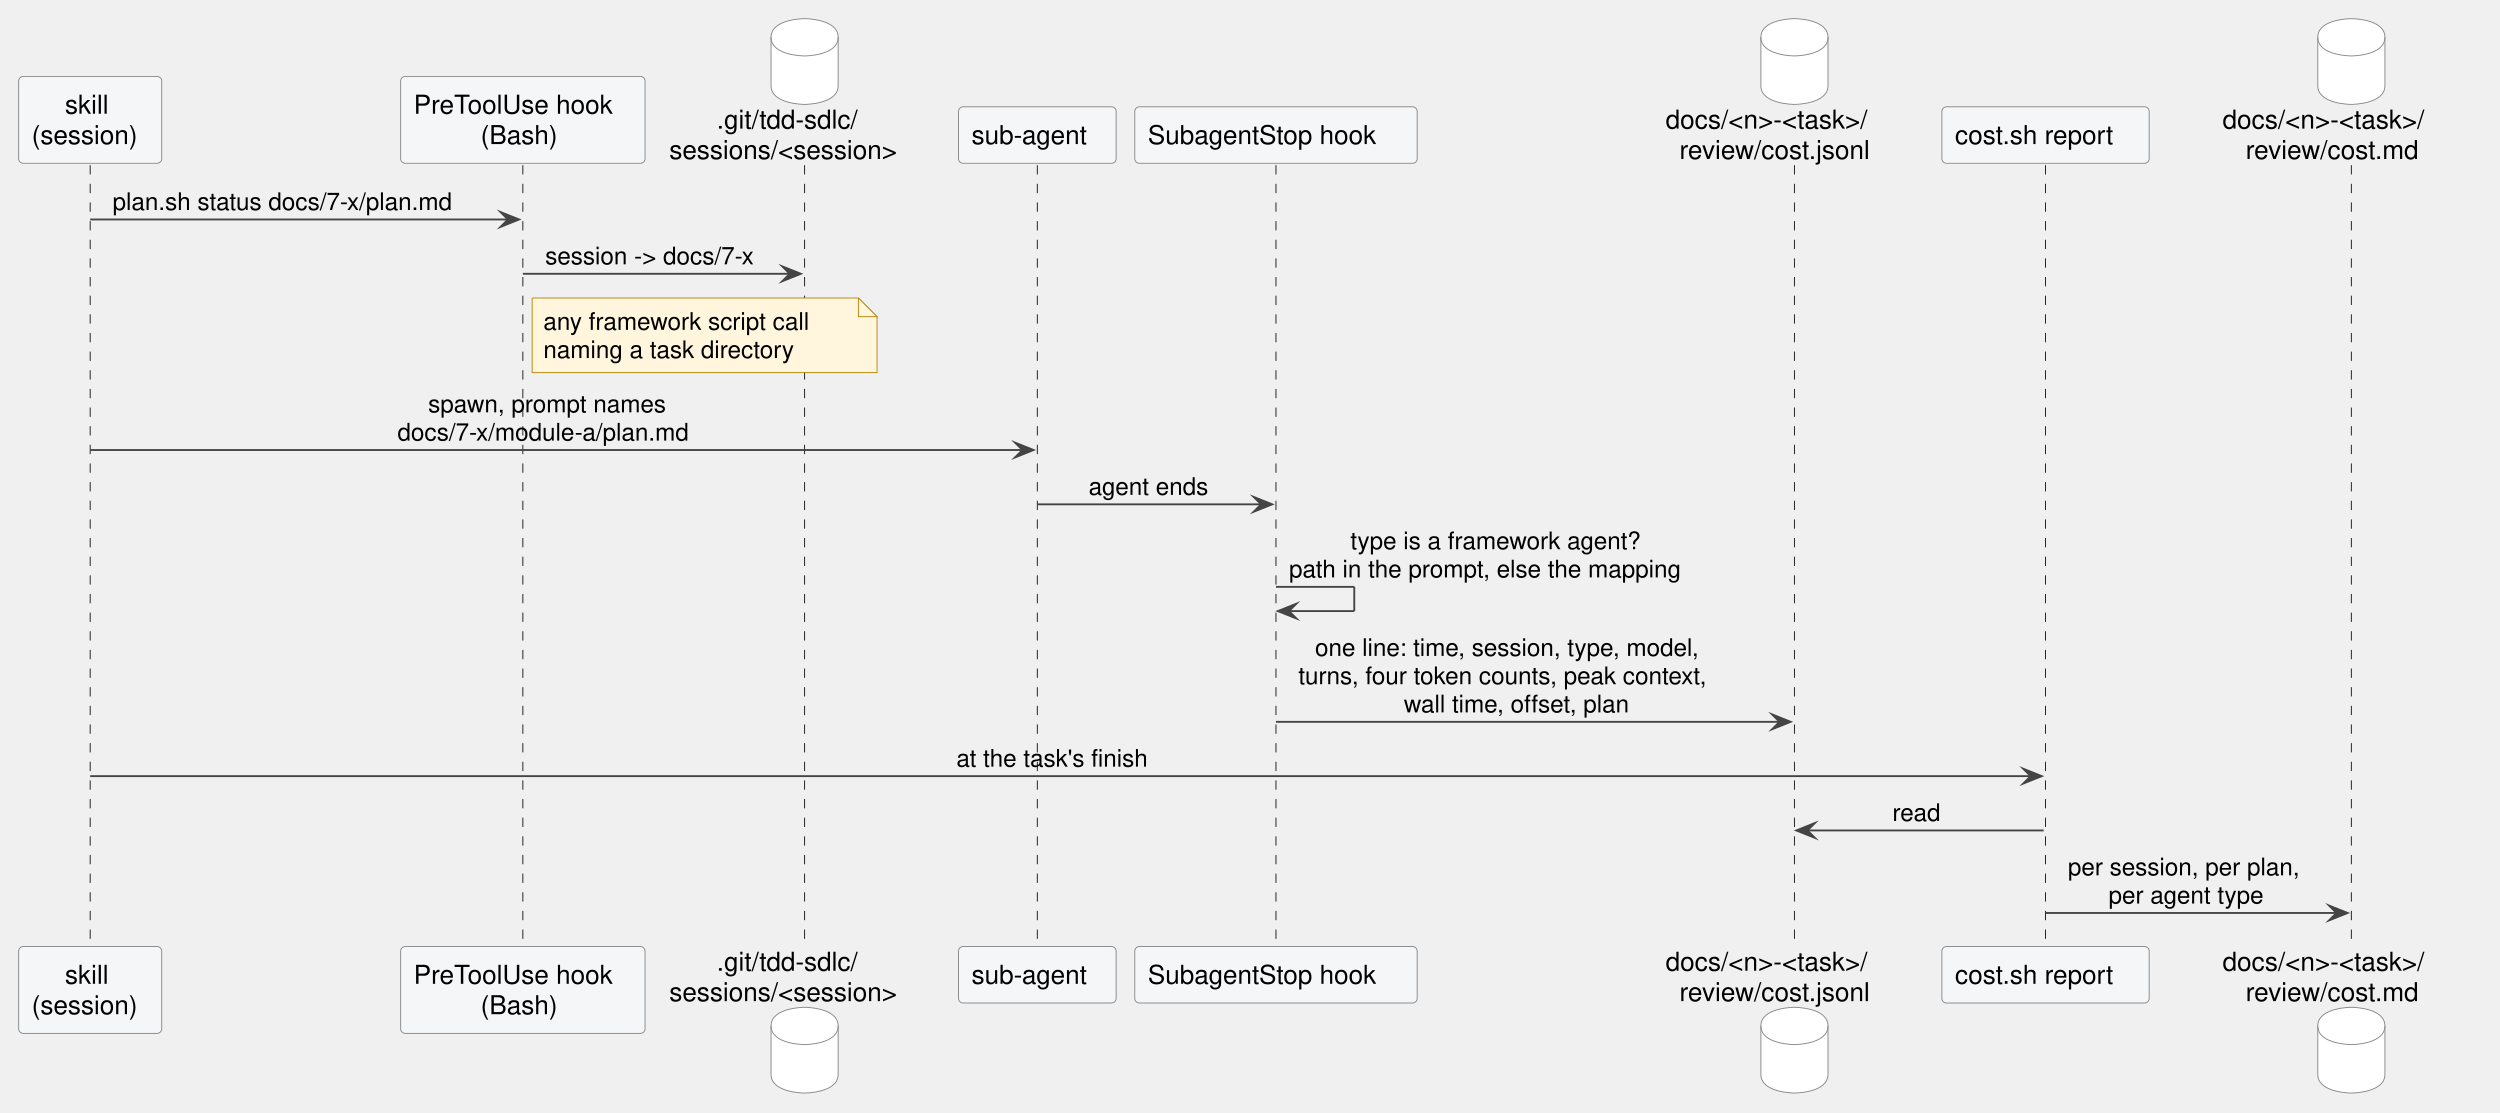
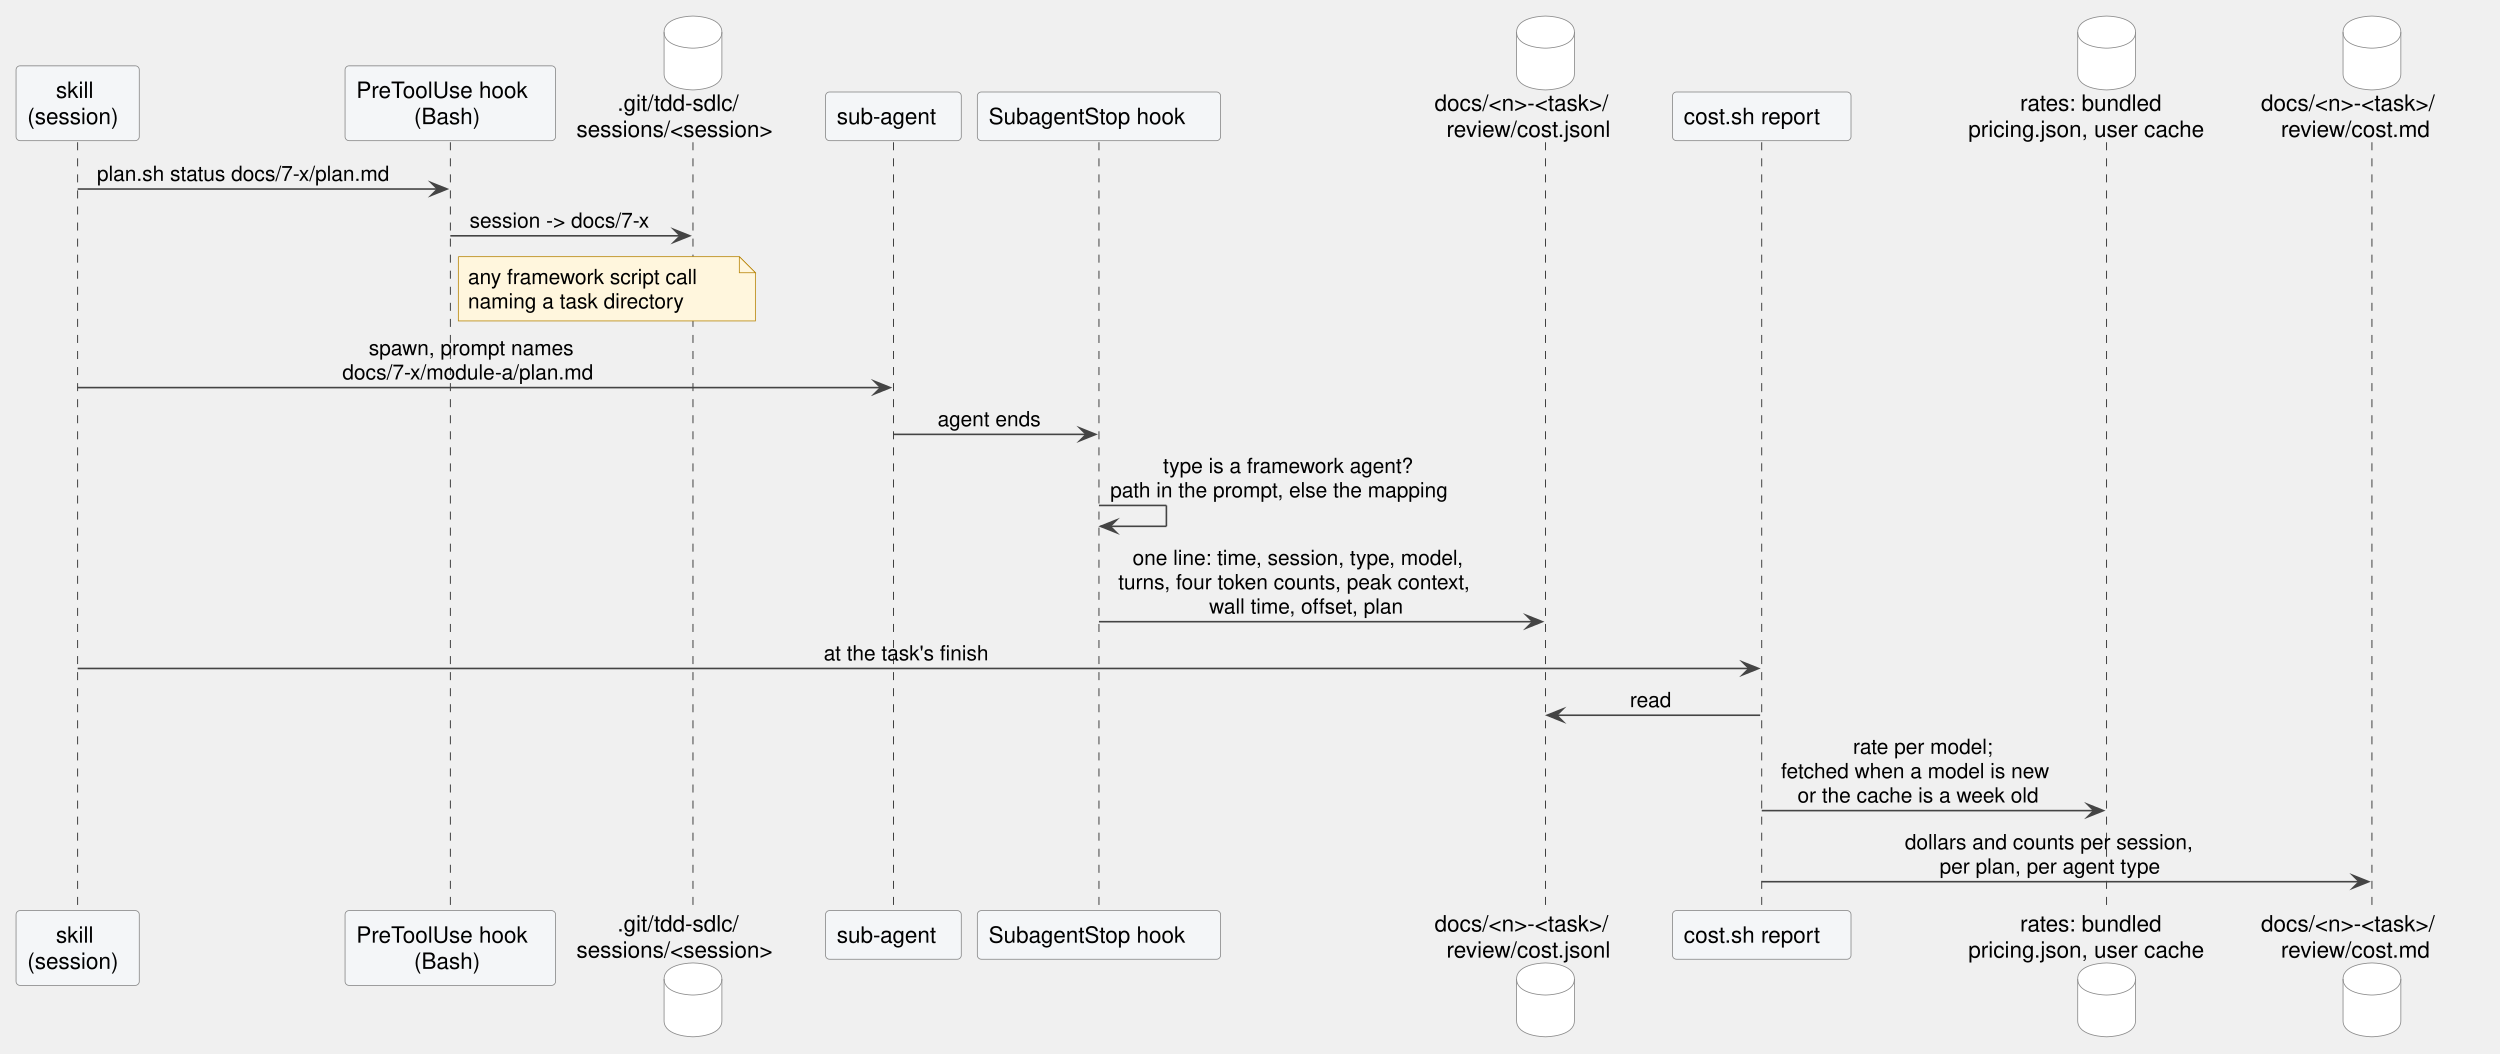
- <svg xmlns="http://www.w3.org/2000/svg" version="1.1" data-diagram-type="SEQUENCE" style="width:1341px;height:597px;background:#FFFFFF;" width="1341px" height="597px" viewBox="0 0 1341 597" zoomAndPan="magnify" preserveAspectRatio="none" contentStyleType="text/css">
+ <svg xmlns="http://www.w3.org/2000/svg" version="1.1" data-diagram-type="SEQUENCE" style="width:1557px;height:656px;background:#FFFFFF;" width="1557px" height="656px" viewBox="0 0 1557 656" zoomAndPan="magnify" preserveAspectRatio="none" contentStyleType="text/css">
  <defs />
  <g font-family="sans-serif" lengthAdjust="spacing">
    <g>
-       <rect x="44.874" y="88.594" width="8" height="419.125" fill="#000" fill-opacity="0" />
-       <line x1="48.374" y1="88.594" x2="48.374" y2="507.719" style="stroke:#181818;stroke-width:0.5;stroke-dasharray:5,5;" />
+       <rect x="44.874" y="88.594" width="8" height="478.523" fill="#000" fill-opacity="0" />
+       <line x1="48.374" y1="88.594" x2="48.374" y2="567.117" style="stroke:#181818;stroke-width:0.5;stroke-dasharray:5,5;" />
    </g>
    <g>
-       <rect x="276.956" y="88.594" width="8" height="419.125" fill="#000" fill-opacity="0" />
-       <line x1="280.456" y1="88.594" x2="280.456" y2="507.719" style="stroke:#181818;stroke-width:0.5;stroke-dasharray:5,5;" />
+       <rect x="276.956" y="88.594" width="8" height="478.523" fill="#000" fill-opacity="0" />
+       <line x1="280.456" y1="88.594" x2="280.456" y2="567.117" style="stroke:#181818;stroke-width:0.5;stroke-dasharray:5,5;" />
    </g>
    <g>
-       <rect x="428.087" y="88.594" width="8" height="419.125" fill="#000" fill-opacity="0" />
-       <line x1="431.587" y1="88.594" x2="431.587" y2="507.719" style="stroke:#181818;stroke-width:0.5;stroke-dasharray:5,5;" />
+       <rect x="428.087" y="88.594" width="8" height="478.523" fill="#000" fill-opacity="0" />
+       <line x1="431.587" y1="88.594" x2="431.587" y2="567.117" style="stroke:#181818;stroke-width:0.5;stroke-dasharray:5,5;" />
    </g>
    <g>
-       <rect x="552.919" y="88.594" width="8" height="419.125" fill="#000" fill-opacity="0" />
-       <line x1="556.419" y1="88.594" x2="556.419" y2="507.719" style="stroke:#181818;stroke-width:0.5;stroke-dasharray:5,5;" />
+       <rect x="552.919" y="88.594" width="8" height="478.523" fill="#000" fill-opacity="0" />
+       <line x1="556.419" y1="88.594" x2="556.419" y2="567.117" style="stroke:#181818;stroke-width:0.5;stroke-dasharray:5,5;" />
    </g>
    <g>
-       <rect x="680.932" y="88.594" width="8" height="419.125" fill="#000" fill-opacity="0" />
-       <line x1="684.432" y1="88.594" x2="684.432" y2="507.719" style="stroke:#181818;stroke-width:0.5;stroke-dasharray:5,5;" />
+       <rect x="680.932" y="88.594" width="8" height="478.523" fill="#000" fill-opacity="0" />
+       <line x1="684.432" y1="88.594" x2="684.432" y2="567.117" style="stroke:#181818;stroke-width:0.5;stroke-dasharray:5,5;" />
    </g>
    <g>
-       <rect x="959.035" y="88.594" width="8" height="419.125" fill="#000" fill-opacity="0" />
-       <line x1="962.535" y1="88.594" x2="962.535" y2="507.719" style="stroke:#181818;stroke-width:0.5;stroke-dasharray:5,5;" />
+       <rect x="959.035" y="88.594" width="8" height="478.523" fill="#000" fill-opacity="0" />
+       <line x1="962.535" y1="88.594" x2="962.535" y2="567.117" style="stroke:#181818;stroke-width:0.5;stroke-dasharray:5,5;" />
    </g>
    <g>
-       <rect x="1093.721" y="88.594" width="8" height="419.125" fill="#000" fill-opacity="0" />
-       <line x1="1097.221" y1="88.594" x2="1097.221" y2="507.719" style="stroke:#181818;stroke-width:0.5;stroke-dasharray:5,5;" />
+       <rect x="1093.721" y="88.594" width="8" height="478.523" fill="#000" fill-opacity="0" />
+       <line x1="1097.221" y1="88.594" x2="1097.221" y2="567.117" style="stroke:#181818;stroke-width:0.5;stroke-dasharray:5,5;" />
    </g>
    <g>
-       <rect x="1257.763" y="88.594" width="8" height="419.125" fill="#000" fill-opacity="0" />
-       <line x1="1261.263" y1="88.594" x2="1261.263" y2="507.719" style="stroke:#181818;stroke-width:0.5;stroke-dasharray:5,5;" />
+       <rect x="1308.5" y="88.594" width="8" height="478.523" fill="#000" fill-opacity="0" />
+       <line x1="1312" y1="88.594" x2="1312" y2="567.117" style="stroke:#181818;stroke-width:0.5;stroke-dasharray:5,5;" />
+     </g>
+     <g>
+       <rect x="1473.746" y="88.594" width="8" height="478.523" fill="#000" fill-opacity="0" />
+       <line x1="1477.246" y1="88.594" x2="1477.246" y2="567.117" style="stroke:#181818;stroke-width:0.5;stroke-dasharray:5,5;" />
    </g>
    <rect x="10" y="41" width="76.747" height="46.594" fill="#F4F6F8" style="stroke:#888;stroke-width:0.5;" rx="2.5" ry="2.5" />
    <text x="34.838" y="60.995" fill="#000" font-size="14" textLength="27.07" font-family="Helvetica">skill</text>
    <text x="17" y="77.292" fill="#000" font-size="14" textLength="62.747" font-family="Helvetica">(session)</text>
    <rect x="214.906" y="41" width="131.1" height="46.594" fill="#F4F6F8" style="stroke:#888;stroke-width:0.5;" rx="2.5" ry="2.5" />
    <text x="221.906" y="60.995" fill="#000" font-size="14" textLength="117.1" font-family="Helvetica">PreToolUse hook</text>
    <text x="257.819" y="77.292" fill="#000" font-size="14" textLength="45.274" font-family="Helvetica">(Bash)</text>
    <text x="384.471" y="68.995" fill="#000" font-size="14" textLength="88.231" font-family="Helvetica">.git/tdd-sdlc/</text>
    <text x="359.028" y="85.292" fill="#000" font-size="14" textLength="139.118" font-family="Helvetica">sessions/&lt;session&gt;</text>
    <path d="M413.587,20 C413.587,10 431.587,10 431.587,10 C431.587,10 449.587,10 449.587,20 L449.587,46 C449.587,56 431.587,56 431.587,56 C431.587,56 413.587,56 413.587,46 L413.587,20" style="stroke:#888;stroke-width:0.5;" fill="#FFF" />
    <path d="M413.587,20 C413.587,30 431.587,30 431.587,30 C431.587,30 449.587,30 449.587,20" style="stroke:#888;stroke-width:0.5;" fill="none" />
    <rect x="514.146" y="57.297" width="84.547" height="30.297" fill="#F4F6F8" style="stroke:#888;stroke-width:0.5;" rx="2.5" ry="2.5" />
    <text x="521.146" y="77.292" fill="#000" font-size="14" textLength="70.547" font-family="Helvetica">sub-agent</text>
    <rect x="608.693" y="57.297" width="151.478" height="30.297" fill="#F4F6F8" style="stroke:#888;stroke-width:0.5;" rx="2.5" ry="2.5" />
    <text x="615.693" y="77.292" fill="#000" font-size="14" textLength="137.478" font-family="Helvetica">SubagentStop hook</text>
    <text x="893.438" y="68.995" fill="#000" font-size="14" textLength="132.193" font-family="Helvetica">docs/&lt;n&gt;-&lt;task&gt;/</text>
    <text x="900.869" y="85.292" fill="#000" font-size="14" textLength="117.332" font-family="Helvetica">review/cost.jsonl</text>
    <path d="M944.535,20 C944.535,10 962.535,10 962.535,10 C962.535,10 980.535,10 980.535,20 L980.535,46 C980.535,56 962.535,56 962.535,56 C962.535,56 944.535,56 944.535,46 L944.535,20" style="stroke:#888;stroke-width:0.5;" fill="#FFF" />
    <path d="M944.535,20 C944.535,30 962.535,30 962.535,30 C962.535,30 980.535,30 980.535,20" style="stroke:#888;stroke-width:0.5;" fill="none" />
    <rect x="1041.631" y="57.297" width="111.18" height="30.297" fill="#F4F6F8" style="stroke:#888;stroke-width:0.5;" rx="2.5" ry="2.5" />
    <text x="1048.631" y="77.292" fill="#000" font-size="14" textLength="97.18" font-family="Helvetica">cost.sh report</text>
-     <text x="1192.167" y="68.995" fill="#000" font-size="14" textLength="132.193" font-family="Helvetica">docs/&lt;n&gt;-&lt;task&gt;/</text>
-     <text x="1204.591" y="85.292" fill="#000" font-size="14" textLength="107.345" font-family="Helvetica">review/cost.md</text>
-     <path d="M1243.263,20 C1243.263,10 1261.263,10 1261.263,10 C1261.263,10 1279.263,10 1279.263,20 L1279.263,46 C1279.263,56 1261.263,56 1261.263,56 C1261.263,56 1243.263,56 1243.263,46 L1243.263,20" style="stroke:#888;stroke-width:0.5;" fill="#FFF" />
-     <path d="M1243.263,20 C1243.263,30 1261.263,30 1261.263,30 C1261.263,30 1279.263,30 1279.263,20" style="stroke:#888;stroke-width:0.5;" fill="none" />
-     <rect x="10" y="507.719" width="76.747" height="46.594" fill="#F4F6F8" style="stroke:#888;stroke-width:0.5;" rx="2.5" ry="2.5" />
-     <text x="34.838" y="527.714" fill="#000" font-size="14" textLength="27.07" font-family="Helvetica">skill</text>
-     <text x="17" y="544.011" fill="#000" font-size="14" textLength="62.747" font-family="Helvetica">(session)</text>
-     <rect x="214.906" y="507.719" width="131.1" height="46.594" fill="#F4F6F8" style="stroke:#888;stroke-width:0.5;" rx="2.5" ry="2.5" />
-     <text x="221.906" y="527.714" fill="#000" font-size="14" textLength="117.1" font-family="Helvetica">PreToolUse hook</text>
-     <text x="257.819" y="544.011" fill="#000" font-size="14" textLength="45.274" font-family="Helvetica">(Bash)</text>
-     <text x="384.471" y="520.714" fill="#000" font-size="14" textLength="88.231" font-family="Helvetica">.git/tdd-sdlc/</text>
-     <text x="359.028" y="537.011" fill="#000" font-size="14" textLength="139.118" font-family="Helvetica">sessions/&lt;session&gt;</text>
-     <path d="M413.587,550.313 C413.587,540.313 431.587,540.313 431.587,540.313 C431.587,540.313 449.587,540.313 449.587,550.313 L449.587,576.313 C449.587,586.313 431.587,586.313 431.587,586.313 C431.587,586.313 413.587,586.313 413.587,576.313 L413.587,550.313" style="stroke:#888;stroke-width:0.5;" fill="#FFF" />
-     <path d="M413.587,550.313 C413.587,560.313 431.587,560.313 431.587,560.313 C431.587,560.313 449.587,560.313 449.587,550.313" style="stroke:#888;stroke-width:0.5;" fill="none" />
-     <rect x="514.146" y="507.719" width="84.547" height="30.297" fill="#F4F6F8" style="stroke:#888;stroke-width:0.5;" rx="2.5" ry="2.5" />
-     <text x="521.146" y="527.714" fill="#000" font-size="14" textLength="70.547" font-family="Helvetica">sub-agent</text>
-     <rect x="608.693" y="507.719" width="151.478" height="30.297" fill="#F4F6F8" style="stroke:#888;stroke-width:0.5;" rx="2.5" ry="2.5" />
-     <text x="615.693" y="527.714" fill="#000" font-size="14" textLength="137.478" font-family="Helvetica">SubagentStop hook</text>
-     <text x="893.438" y="520.714" fill="#000" font-size="14" textLength="132.193" font-family="Helvetica">docs/&lt;n&gt;-&lt;task&gt;/</text>
-     <text x="900.869" y="537.011" fill="#000" font-size="14" textLength="117.332" font-family="Helvetica">review/cost.jsonl</text>
-     <path d="M944.535,550.313 C944.535,540.313 962.535,540.313 962.535,540.313 C962.535,540.313 980.535,540.313 980.535,550.313 L980.535,576.313 C980.535,586.313 962.535,586.313 962.535,586.313 C962.535,586.313 944.535,586.313 944.535,576.313 L944.535,550.313" style="stroke:#888;stroke-width:0.5;" fill="#FFF" />
-     <path d="M944.535,550.313 C944.535,560.313 962.535,560.313 962.535,560.313 C962.535,560.313 980.535,560.313 980.535,550.313" style="stroke:#888;stroke-width:0.5;" fill="none" />
-     <rect x="1041.631" y="507.719" width="111.18" height="30.297" fill="#F4F6F8" style="stroke:#888;stroke-width:0.5;" rx="2.5" ry="2.5" />
-     <text x="1048.631" y="527.714" fill="#000" font-size="14" textLength="97.18" font-family="Helvetica">cost.sh report</text>
-     <text x="1192.167" y="520.714" fill="#000" font-size="14" textLength="132.193" font-family="Helvetica">docs/&lt;n&gt;-&lt;task&gt;/</text>
-     <text x="1204.591" y="537.011" fill="#000" font-size="14" textLength="107.345" font-family="Helvetica">review/cost.md</text>
-     <path d="M1243.263,550.313 C1243.263,540.313 1261.263,540.313 1261.263,540.313 C1261.263,540.313 1279.263,540.313 1279.263,550.313 L1279.263,576.313 C1279.263,586.313 1261.263,586.313 1261.263,586.313 C1261.263,586.313 1243.263,586.313 1243.263,576.313 L1243.263,550.313" style="stroke:#888;stroke-width:0.5;" fill="#FFF" />
-     <path d="M1243.263,550.313 C1243.263,560.313 1261.263,560.313 1261.263,560.313 C1261.263,560.313 1279.263,560.313 1279.263,550.313" style="stroke:#888;stroke-width:0.5;" fill="none" />
+     <text x="1258.096" y="68.995" fill="#000" font-size="14" textLength="101.808" font-family="Helvetica">rates: bundled</text>
+     <text x="1225.851" y="85.292" fill="#000" font-size="14" textLength="166.298" font-family="Helvetica">pricing.json, user cache</text>
+     <path d="M1294,20 C1294,10 1312,10 1312,10 C1312,10 1330,10 1330,20 L1330,46 C1330,56 1312,56 1312,56 C1312,56 1294,56 1294,46 L1294,20" style="stroke:#888;stroke-width:0.5;" fill="#FFF" />
+     <path d="M1294,20 C1294,30 1312,30 1312,30 C1312,30 1330,30 1330,20" style="stroke:#888;stroke-width:0.5;" fill="none" />
+     <text x="1408.149" y="68.995" fill="#000" font-size="14" textLength="132.193" font-family="Helvetica">docs/&lt;n&gt;-&lt;task&gt;/</text>
+     <text x="1420.573" y="85.292" fill="#000" font-size="14" textLength="107.345" font-family="Helvetica">review/cost.md</text>
+     <path d="M1459.246,20 C1459.246,10 1477.246,10 1477.246,10 C1477.246,10 1495.246,10 1495.246,20 L1495.246,46 C1495.246,56 1477.246,56 1477.246,56 C1477.246,56 1459.246,56 1459.246,46 L1459.246,20" style="stroke:#888;stroke-width:0.5;" fill="#FFF" />
+     <path d="M1459.246,20 C1459.246,30 1477.246,30 1477.246,30 C1477.246,30 1495.246,30 1495.246,20" style="stroke:#888;stroke-width:0.5;" fill="none" />
+     <rect x="10" y="567.117" width="76.747" height="46.594" fill="#F4F6F8" style="stroke:#888;stroke-width:0.5;" rx="2.5" ry="2.5" />
+     <text x="34.838" y="587.112" fill="#000" font-size="14" textLength="27.07" font-family="Helvetica">skill</text>
+     <text x="17" y="603.409" fill="#000" font-size="14" textLength="62.747" font-family="Helvetica">(session)</text>
+     <rect x="214.906" y="567.117" width="131.1" height="46.594" fill="#F4F6F8" style="stroke:#888;stroke-width:0.5;" rx="2.5" ry="2.5" />
+     <text x="221.906" y="587.112" fill="#000" font-size="14" textLength="117.1" font-family="Helvetica">PreToolUse hook</text>
+     <text x="257.819" y="603.409" fill="#000" font-size="14" textLength="45.274" font-family="Helvetica">(Bash)</text>
+     <text x="384.471" y="580.112" fill="#000" font-size="14" textLength="88.231" font-family="Helvetica">.git/tdd-sdlc/</text>
+     <text x="359.028" y="596.409" fill="#000" font-size="14" textLength="139.118" font-family="Helvetica">sessions/&lt;session&gt;</text>
+     <path d="M413.587,609.711 C413.587,599.711 431.587,599.711 431.587,599.711 C431.587,599.711 449.587,599.711 449.587,609.711 L449.587,635.711 C449.587,645.711 431.587,645.711 431.587,645.711 C431.587,645.711 413.587,645.711 413.587,635.711 L413.587,609.711" style="stroke:#888;stroke-width:0.5;" fill="#FFF" />
+     <path d="M413.587,609.711 C413.587,619.711 431.587,619.711 431.587,619.711 C431.587,619.711 449.587,619.711 449.587,609.711" style="stroke:#888;stroke-width:0.5;" fill="none" />
+     <rect x="514.146" y="567.117" width="84.547" height="30.297" fill="#F4F6F8" style="stroke:#888;stroke-width:0.5;" rx="2.5" ry="2.5" />
+     <text x="521.146" y="587.112" fill="#000" font-size="14" textLength="70.547" font-family="Helvetica">sub-agent</text>
+     <rect x="608.693" y="567.117" width="151.478" height="30.297" fill="#F4F6F8" style="stroke:#888;stroke-width:0.5;" rx="2.5" ry="2.5" />
+     <text x="615.693" y="587.112" fill="#000" font-size="14" textLength="137.478" font-family="Helvetica">SubagentStop hook</text>
+     <text x="893.438" y="580.112" fill="#000" font-size="14" textLength="132.193" font-family="Helvetica">docs/&lt;n&gt;-&lt;task&gt;/</text>
+     <text x="900.869" y="596.409" fill="#000" font-size="14" textLength="117.332" font-family="Helvetica">review/cost.jsonl</text>
+     <path d="M944.535,609.711 C944.535,599.711 962.535,599.711 962.535,599.711 C962.535,599.711 980.535,599.711 980.535,609.711 L980.535,635.711 C980.535,645.711 962.535,645.711 962.535,645.711 C962.535,645.711 944.535,645.711 944.535,635.711 L944.535,609.711" style="stroke:#888;stroke-width:0.5;" fill="#FFF" />
+     <path d="M944.535,609.711 C944.535,619.711 962.535,619.711 962.535,619.711 C962.535,619.711 980.535,619.711 980.535,609.711" style="stroke:#888;stroke-width:0.5;" fill="none" />
+     <rect x="1041.631" y="567.117" width="111.18" height="30.297" fill="#F4F6F8" style="stroke:#888;stroke-width:0.5;" rx="2.5" ry="2.5" />
+     <text x="1048.631" y="587.112" fill="#000" font-size="14" textLength="97.18" font-family="Helvetica">cost.sh report</text>
+     <text x="1258.096" y="580.112" fill="#000" font-size="14" textLength="101.808" font-family="Helvetica">rates: bundled</text>
+     <text x="1225.851" y="596.409" fill="#000" font-size="14" textLength="166.298" font-family="Helvetica">pricing.json, user cache</text>
+     <path d="M1294,609.711 C1294,599.711 1312,599.711 1312,599.711 C1312,599.711 1330,599.711 1330,609.711 L1330,635.711 C1330,645.711 1312,645.711 1312,645.711 C1312,645.711 1294,645.711 1294,635.711 L1294,609.711" style="stroke:#888;stroke-width:0.5;" fill="#FFF" />
+     <path d="M1294,609.711 C1294,619.711 1312,619.711 1312,619.711 C1312,619.711 1330,619.711 1330,609.711" style="stroke:#888;stroke-width:0.5;" fill="none" />
+     <text x="1408.149" y="580.112" fill="#000" font-size="14" textLength="132.193" font-family="Helvetica">docs/&lt;n&gt;-&lt;task&gt;/</text>
+     <text x="1420.573" y="596.409" fill="#000" font-size="14" textLength="107.345" font-family="Helvetica">review/cost.md</text>
+     <path d="M1459.246,609.711 C1459.246,599.711 1477.246,599.711 1477.246,599.711 C1477.246,599.711 1495.246,599.711 1495.246,609.711 L1495.246,635.711 C1495.246,645.711 1477.246,645.711 1477.246,645.711 C1477.246,645.711 1459.246,645.711 1459.246,635.711 L1459.246,609.711" style="stroke:#888;stroke-width:0.5;" fill="#FFF" />
+     <path d="M1459.246,609.711 C1459.246,619.711 1477.246,619.711 1477.246,619.711 C1477.246,619.711 1495.246,619.711 1495.246,609.711" style="stroke:#888;stroke-width:0.5;" fill="none" />
    <polygon points="268.456,113.727,278.456,117.727,268.456,121.727,272.456,117.727" fill="#444" style="stroke:#444;stroke-width:1;stroke-linejoin:miter;stroke-miterlimit:10;" />
    <line x1="48.374" y1="117.727" x2="274.456" y2="117.727" style="stroke:#444;stroke-width:1;" />
    <text x="60.374" y="112.661" fill="#000" font-size="13" textLength="208.083" font-family="Helvetica">plan.sh status docs/7-x/plan.md</text>
    <polygon points="419.587,142.859,429.587,146.859,419.587,150.859,423.587,146.859" fill="#444" style="stroke:#444;stroke-width:1;stroke-linejoin:miter;stroke-miterlimit:10;" />
    <line x1="280.456" y1="146.859" x2="425.587" y2="146.859" style="stroke:#444;stroke-width:1;" />
    <text x="292.456" y="141.793" fill="#000" font-size="13" textLength="127.131" font-family="Helvetica">session -&gt; docs/7-x</text>
    <path d="M285.456,159.859 L285.456,199.859 L470.456,199.859 L470.456,169.859 L460.456,159.859 L285.456,159.859" style="stroke:#B8860B;stroke-width:0.5;" fill="#FFF6DD" />
    <path d="M460.456,159.859 L460.456,169.859 L470.456,169.859 L460.456,159.859" style="stroke:#B8860B;stroke-width:0.5;" fill="#FFF6DD" />
    <text x="291.456" y="176.926" fill="#000" font-size="13" textLength="164.868" font-family="Helvetica">any framework script call</text>
    <text x="291.456" y="192.059" fill="#000" font-size="13" textLength="155.143" font-family="Helvetica">naming a task directory</text>
    <polygon points="544.419,237.391,554.419,241.391,544.419,245.391,548.419,241.391" fill="#444" style="stroke:#444;stroke-width:1;stroke-linejoin:miter;stroke-miterlimit:10;" />
    <line x1="48.374" y1="241.391" x2="550.419" y2="241.391" style="stroke:#444;stroke-width:1;" />
    <text x="229.665" y="221.192" fill="#000" font-size="13" textLength="145.463" font-family="Helvetica">spawn, prompt names</text>
    <text x="213.19" y="236.325" fill="#000" font-size="13" textLength="178.414" font-family="Helvetica">docs/7-x/module-a/plan.md</text>
    <polygon points="672.432,266.523,682.432,270.523,672.432,274.523,676.432,270.523" fill="#444" style="stroke:#444;stroke-width:1;stroke-linejoin:miter;stroke-miterlimit:10;" />
    <line x1="556.419" y1="270.523" x2="678.432" y2="270.523" style="stroke:#444;stroke-width:1;" />
    <text x="583.952" y="265.458" fill="#000" font-size="13" textLength="72.947" font-family="Helvetica">agent ends</text>
    <line x1="684.432" y1="314.789" x2="726.432" y2="314.789" style="stroke:#444;stroke-width:1;" />
    <line x1="726.432" y1="314.789" x2="726.432" y2="327.789" style="stroke:#444;stroke-width:1;" />
    <line x1="685.432" y1="327.789" x2="726.432" y2="327.789" style="stroke:#444;stroke-width:1;" />
    <polygon points="695.432,323.789,685.432,327.789,695.432,331.789,691.432,327.789" fill="#444" style="stroke:#444;stroke-width:1;stroke-linejoin:miter;stroke-miterlimit:10;" />
    <text x="724.332" y="294.59" fill="#000" font-size="13" textLength="178.382" font-family="Helvetica">type is a framework agent?</text>
    <text x="691.432" y="309.723" fill="#000" font-size="13" textLength="244.182" font-family="Helvetica">path in the prompt, else the mapping</text>
    <polygon points="950.535,383.188,960.535,387.188,950.535,391.188,954.535,387.188" fill="#444" style="stroke:#444;stroke-width:1;stroke-linejoin:miter;stroke-miterlimit:10;" />
    <line x1="684.432" y1="387.188" x2="956.535" y2="387.188" style="stroke:#444;stroke-width:1;" />
    <text x="705.366" y="351.856" fill="#000" font-size="13" textLength="236.234" font-family="Helvetica">one line: time, session, type, model,</text>
    <text x="696.432" y="366.989" fill="#000" font-size="13" textLength="254.103" font-family="Helvetica">turns, four token counts, peak context,</text>
    <text x="753.034" y="382.122" fill="#000" font-size="13" textLength="140.899" font-family="Helvetica">wall time, offset, plan</text>
    <polygon points="1085.221,412.32,1095.221,416.32,1085.221,420.32,1089.221,416.32" fill="#444" style="stroke:#444;stroke-width:1;stroke-linejoin:miter;stroke-miterlimit:10;" />
    <line x1="48.374" y1="416.32" x2="1091.221" y2="416.32" style="stroke:#444;stroke-width:1;" />
    <text x="513.018" y="411.254" fill="#000" font-size="13" textLength="119.558" font-family="Helvetica">at the task's finish</text>
    <polygon points="973.535,441.453,963.535,445.453,973.535,449.453,969.535,445.453" fill="#444" style="stroke:#444;stroke-width:1;stroke-linejoin:miter;stroke-miterlimit:10;" />
    <line x1="967.535" y1="445.453" x2="1096.221" y2="445.453" style="stroke:#444;stroke-width:1;" />
    <text x="1015.097" y="440.387" fill="#000" font-size="13" textLength="29.561" font-family="Helvetica">read</text>
-     <polygon points="1249.263,485.719,1259.263,489.719,1249.263,493.719,1253.263,489.719" fill="#444" style="stroke:#444;stroke-width:1;stroke-linejoin:miter;stroke-miterlimit:10;" />
-     <line x1="1097.221" y1="489.719" x2="1255.263" y2="489.719" style="stroke:#444;stroke-width:1;" />
-     <text x="1109.221" y="469.52" fill="#000" font-size="13" textLength="140.042" font-family="Helvetica">per session, per plan,</text>
-     <text x="1131.016" y="484.653" fill="#000" font-size="13" textLength="96.453" font-family="Helvetica">per agent type</text>
+     <polygon points="1300,500.852,1310,504.852,1300,508.852,1304,504.852" fill="#444" style="stroke:#444;stroke-width:1;stroke-linejoin:miter;stroke-miterlimit:10;" />
+     <line x1="1097.221" y1="504.852" x2="1306" y2="504.852" style="stroke:#444;stroke-width:1;" />
+     <text x="1154.048" y="469.52" fill="#000" font-size="13" textLength="101.125" font-family="Helvetica">rate per model;</text>
+     <text x="1109.221" y="484.653" fill="#000" font-size="13" textLength="190.779" font-family="Helvetica">fetched when a model is new</text>
+     <text x="1119.485" y="499.786" fill="#000" font-size="13" textLength="170.25" font-family="Helvetica">or the cache is a week old</text>
+     <polygon points="1465.246,545.117,1475.246,549.117,1465.246,553.117,1469.246,549.117" fill="#444" style="stroke:#444;stroke-width:1;stroke-linejoin:miter;stroke-miterlimit:10;" />
+     <line x1="1097.221" y1="549.117" x2="1471.246" y2="549.117" style="stroke:#444;stroke-width:1;" />
+     <text x="1186.334" y="528.918" fill="#000" font-size="13" textLength="201.798" font-family="Helvetica">dollars and counts per session,</text>
+     <text x="1207.977" y="544.051" fill="#000" font-size="13" textLength="158.514" font-family="Helvetica">per plan, per agent type</text>
  </g>
</svg>
